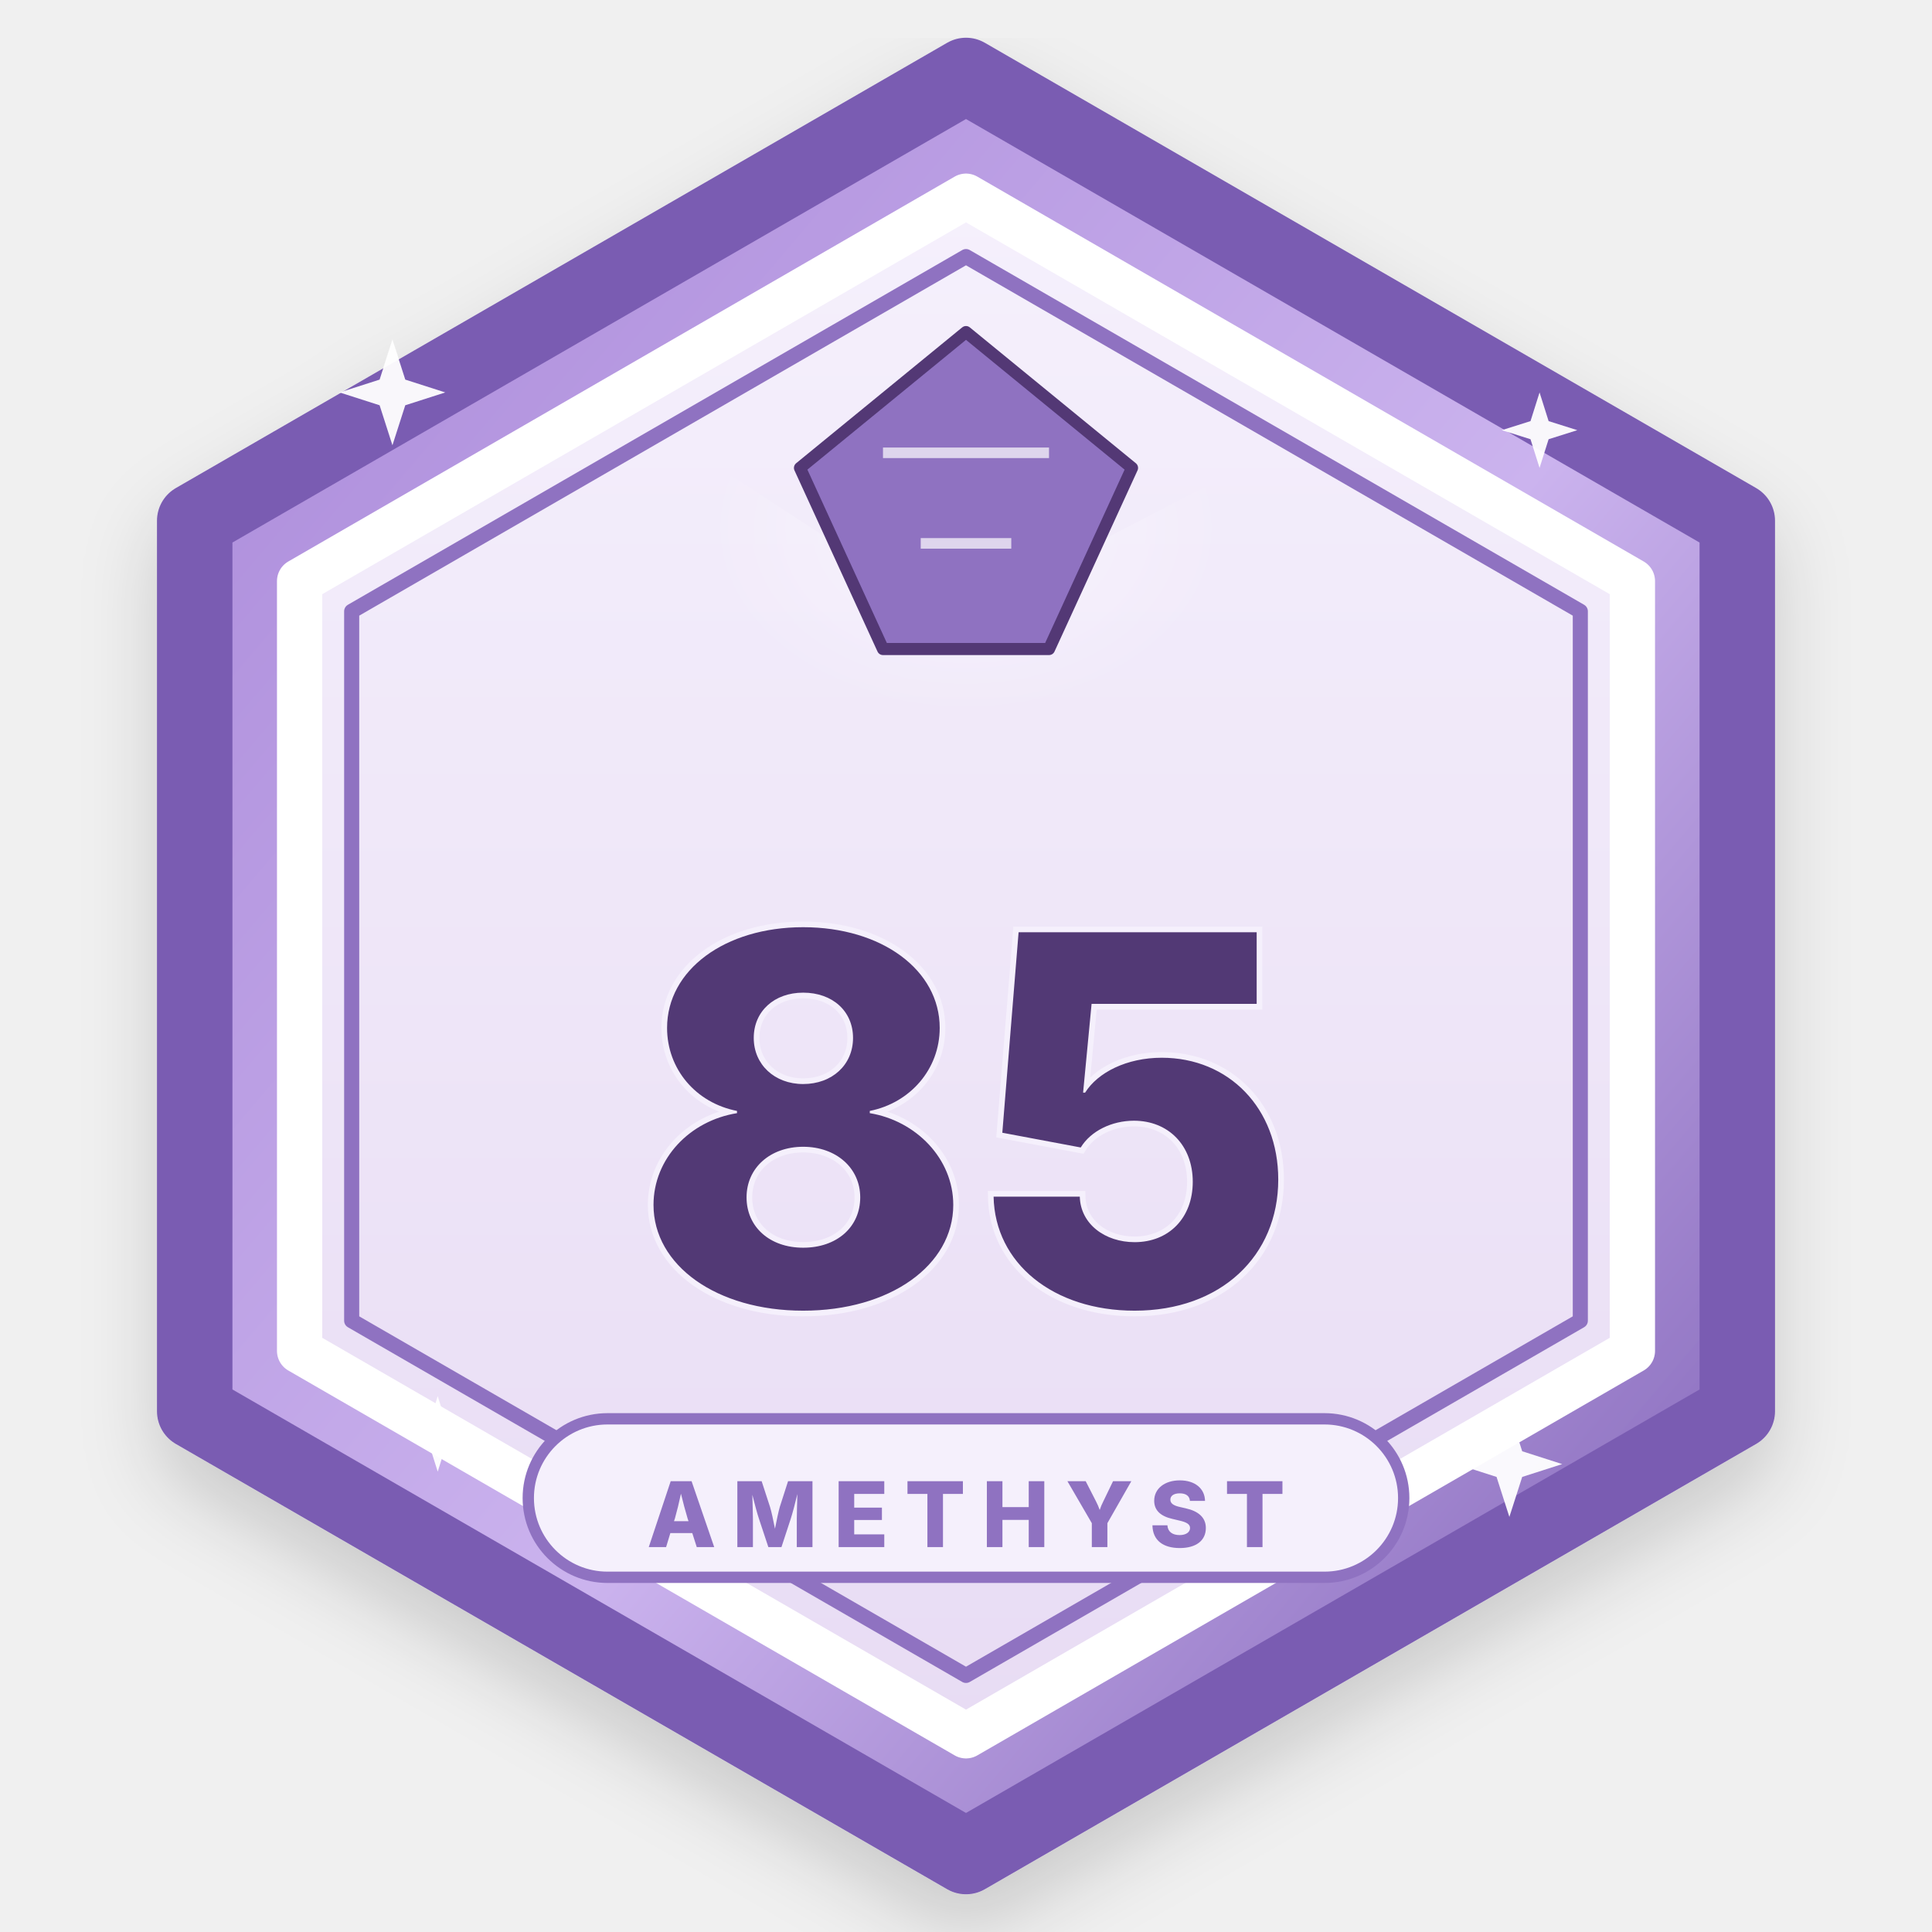
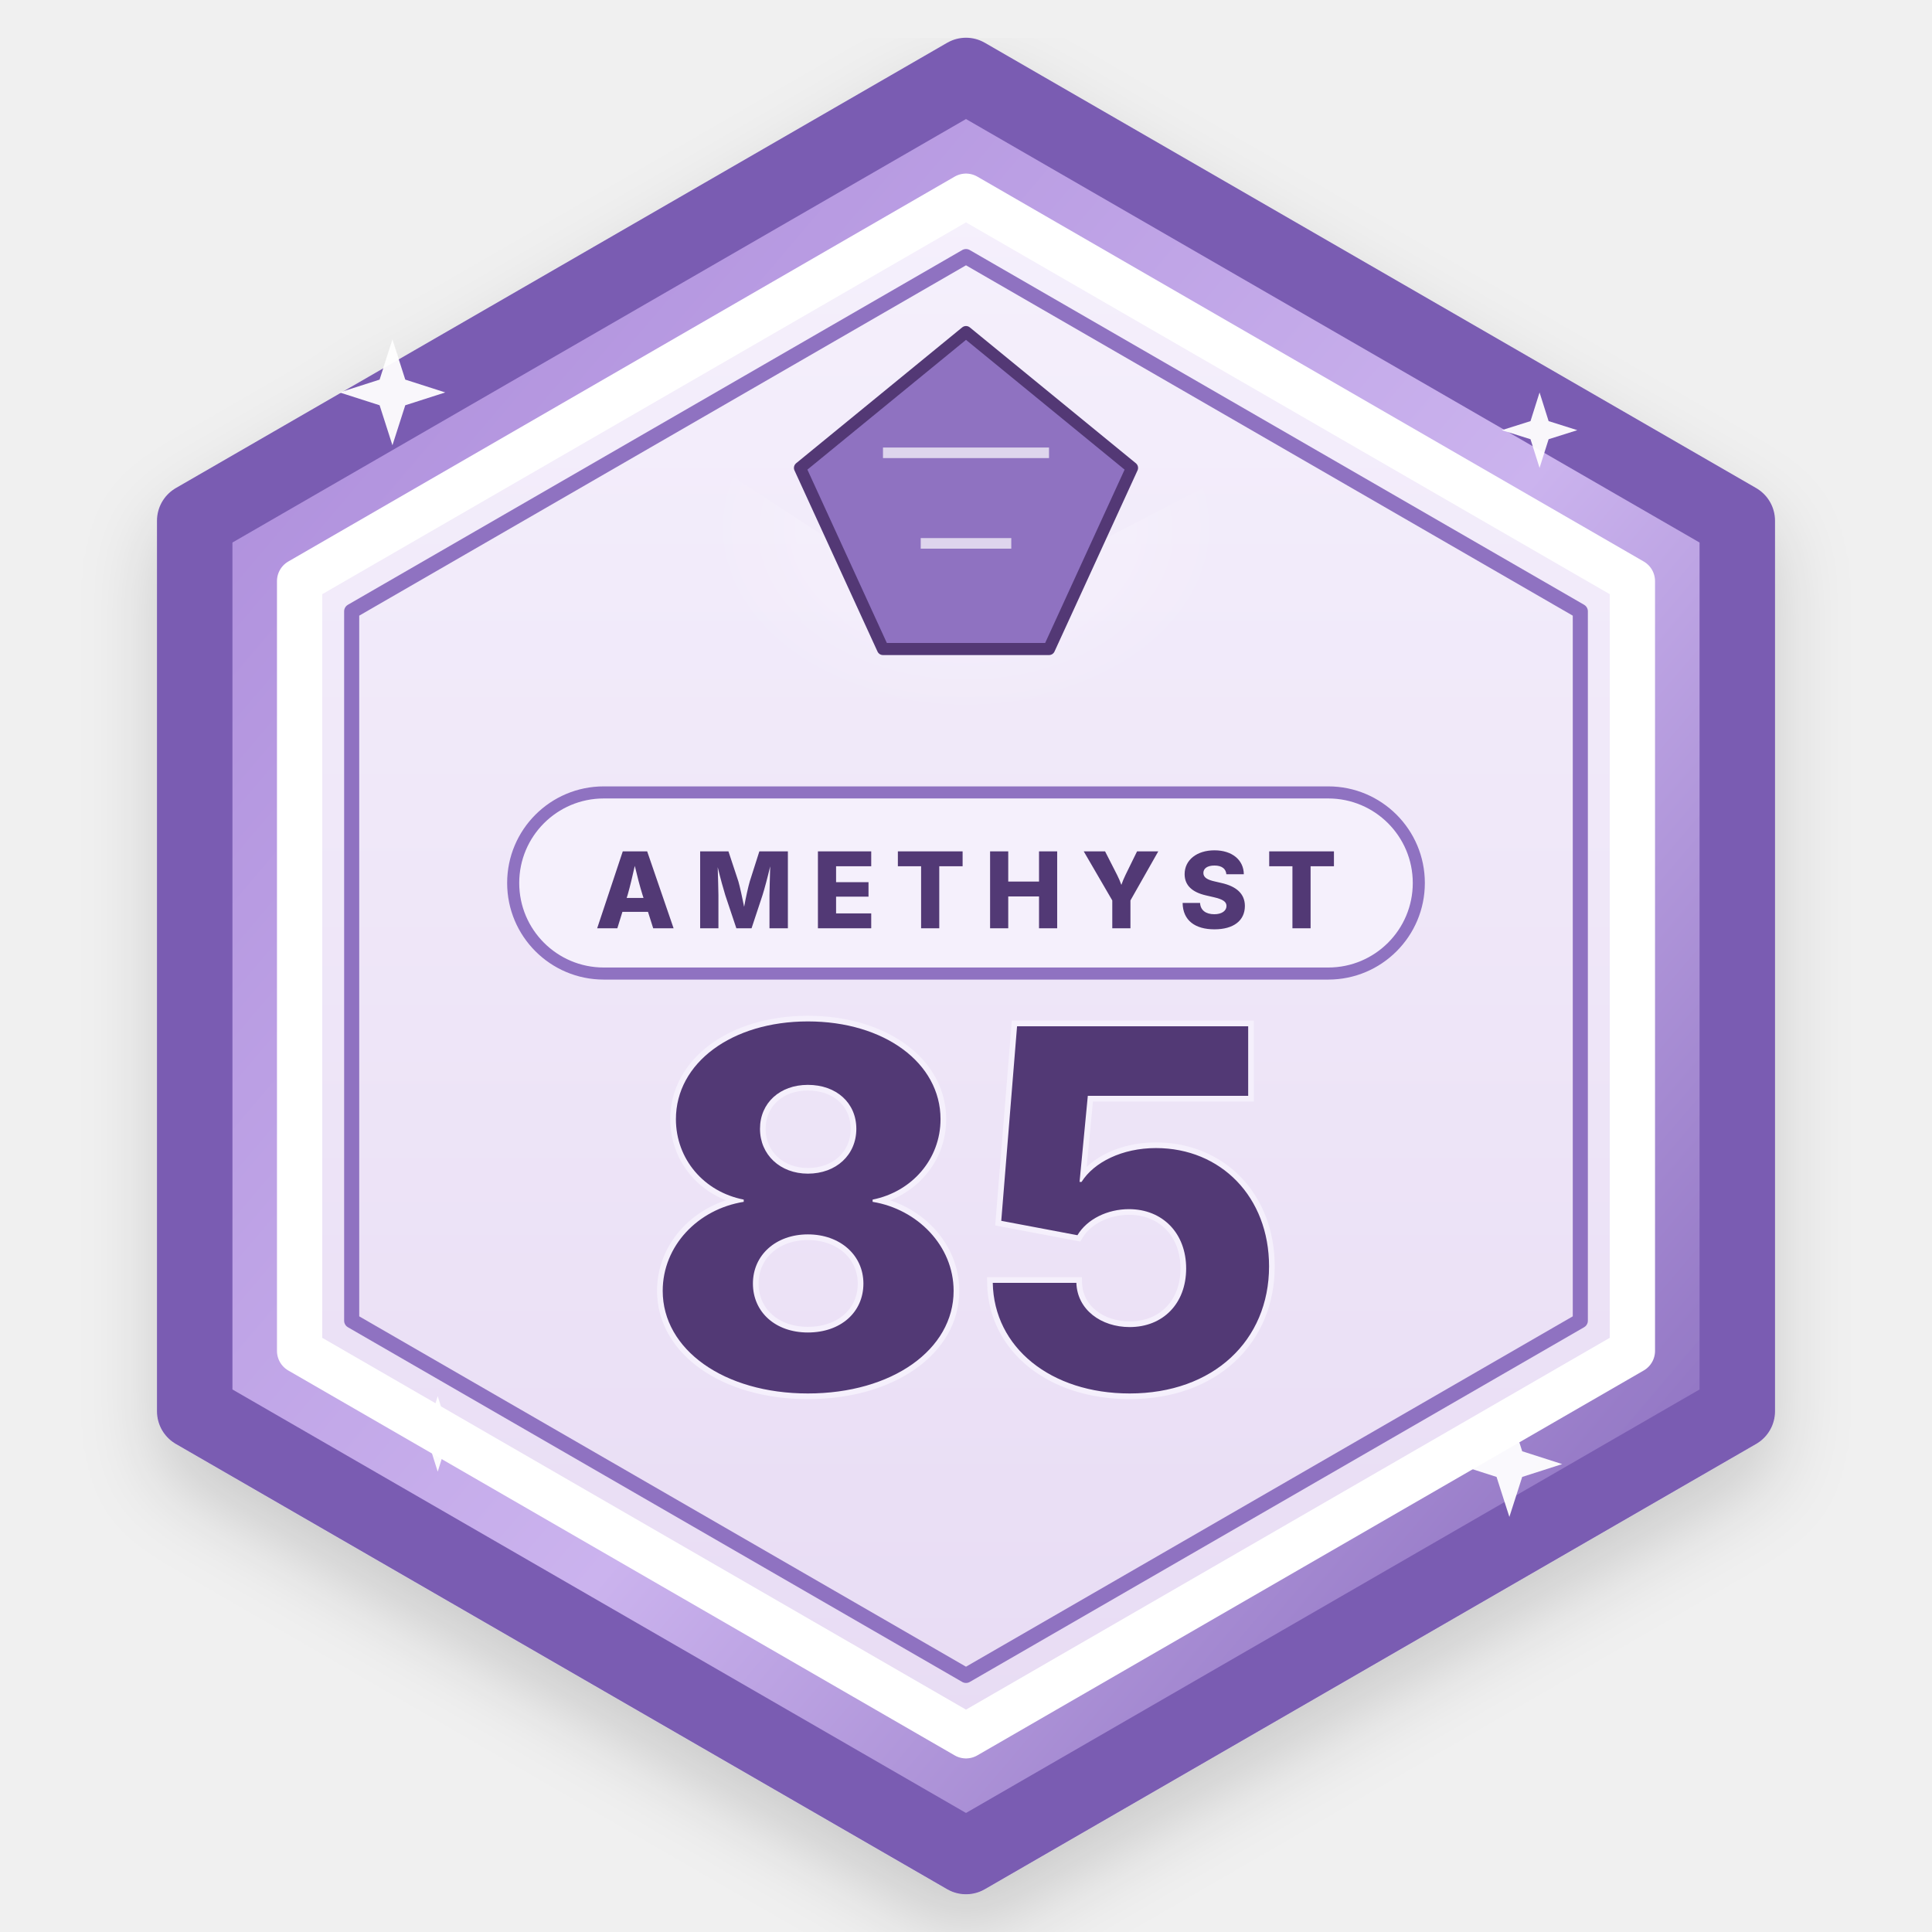
<svg xmlns="http://www.w3.org/2000/svg" viewBox="0 0 256 256" width="256" height="256" role="img" aria-label="Level 85 badge">
  <defs>
    <linearGradient id="o" x1="0%" y1="0%" x2="100%" y2="100%">
      <stop offset="0%" stop-color="#a887d8" />
      <stop offset="55%" stop-color="#cbb3ee" />
      <stop offset="100%" stop-color="#7a5cb2" />
    </linearGradient>
    <linearGradient id="i" x1="0%" y1="0%" x2="0%" y2="100%">
      <stop offset="0%" stop-color="#f5f0fc" />
      <stop offset="100%" stop-color="#e8dcf4" />
    </linearGradient>
    <radialGradient id="sheen" cx="50%" cy="26%" r="36%">
      <stop offset="0%" stop-color="#ffffff" stop-opacity="0.85" />
      <stop offset="100%" stop-color="#ffffff" stop-opacity="0" />
    </radialGradient>
    <filter id="soft" x="-30%" y="-30%" width="160%" height="160%">
      <feDropShadow dx="0" dy="5" stdDeviation="5" flood-color="#000000" flood-opacity="0.16" />
    </filter>
  </defs>
  <g filter="url(#soft)">
    <polygon points="128.0,10.0 230.2,69.0 230.2,187.0 128.0,246.0 25.8,187.0 25.8,69.0" fill="url(#o)" stroke="#7a5cb2" stroke-width="10" stroke-linejoin="round" />
    <polygon points="128.0,26.0 216.3,77.0 216.3,179.0 128.0,230.0 39.7,179.0 39.7,77.0" fill="url(#i)" stroke="#ffffff" stroke-width="6" stroke-linejoin="round" />
    <polygon points="128.0,34.0 209.4,81.0 209.4,175.0 128.0,222.0 46.6,175.0 46.6,81.0" fill="none" stroke="#8f72c1" stroke-width="2" stroke-linejoin="round" />
-     <path d="M80 52 L126 82 L176 56 L176 121 Q128 98 80 121 Z" fill="url(#sheen)" opacity="0.5" />
+     <path d="M80 52 L126 82 L176 56 L176 121 Q128 98 80 121 Z" fill="url(#sheen)" opacity="0.45" />
    <polygon points="128,44 150,62 139,86 117,86 106,62" fill="#8f72c1" stroke="#523975" stroke-width="1.6" stroke-linejoin="round" />
    <path d="M117 60 L139 60 M122 72 L134 72" fill="none" stroke="#ffffff" stroke-width="1.4" stroke-opacity="0.7" />
    <path d="M52.0 45.0 L53.7 50.3 L59.0 52.0 L53.7 53.7 L52.0 59.0 L50.3 53.7 L45.0 52.0 L50.3 50.3 Z" fill="#ffffff" opacity="0.95" />
    <path d="M204.0 52.0 L205.2 55.8 L209.0 57.0 L205.2 58.2 L204.0 62.0 L202.8 58.2 L199.0 57.0 L202.8 55.8 Z" fill="#ffffff" opacity="0.95" />
    <path d="M58.0 185.0 L59.2 188.8 L63.0 190.0 L59.2 191.2 L58.0 195.0 L56.8 191.2 L53.0 190.0 L56.8 188.8 Z" fill="#ffffff" opacity="0.95" />
    <path d="M200.0 187.0 L201.7 192.3 L207.0 194.0 L201.7 195.7 L200.0 201.0 L198.3 195.7 L193.0 194.0 L198.3 192.3 Z" fill="#ffffff" opacity="0.95" />
  </g>
-   <text x="128" y="173" text-anchor="middle" fill="#523975" font-family="Inter, Arial, sans-serif" font-size="68" font-weight="800" stroke="#f5f0fc" stroke-width="1.5" paint-order="stroke">85</text>
-   <rect x="70" y="188" width="116" height="21" rx="10.5" fill="#f5f0fc" stroke="#8f72c1" stroke-width="1.5" />
-   <text x="128" y="205" text-anchor="middle" fill="#8f72c1" font-family="Inter, Arial, sans-serif" font-size="12" font-weight="800" letter-spacing="2.1">AMETHYST</text>
+   <rect x="68" y="105" width="120" height="24" rx="12" fill="#f5f0fc" stroke="#8f72c1" stroke-width="1.6" />
+   <text x="128" y="123" text-anchor="middle" fill="#523975" font-family="Inter, Arial, sans-serif" font-size="14" font-weight="800" letter-spacing="2.4">AMETHYST</text>
+   <text x="128" y="184" text-anchor="middle" fill="#523975" font-family="Inter, Arial, sans-serif" font-size="66" font-weight="800" stroke="#f5f0fc" stroke-width="1.5" paint-order="stroke">85</text>
</svg>
